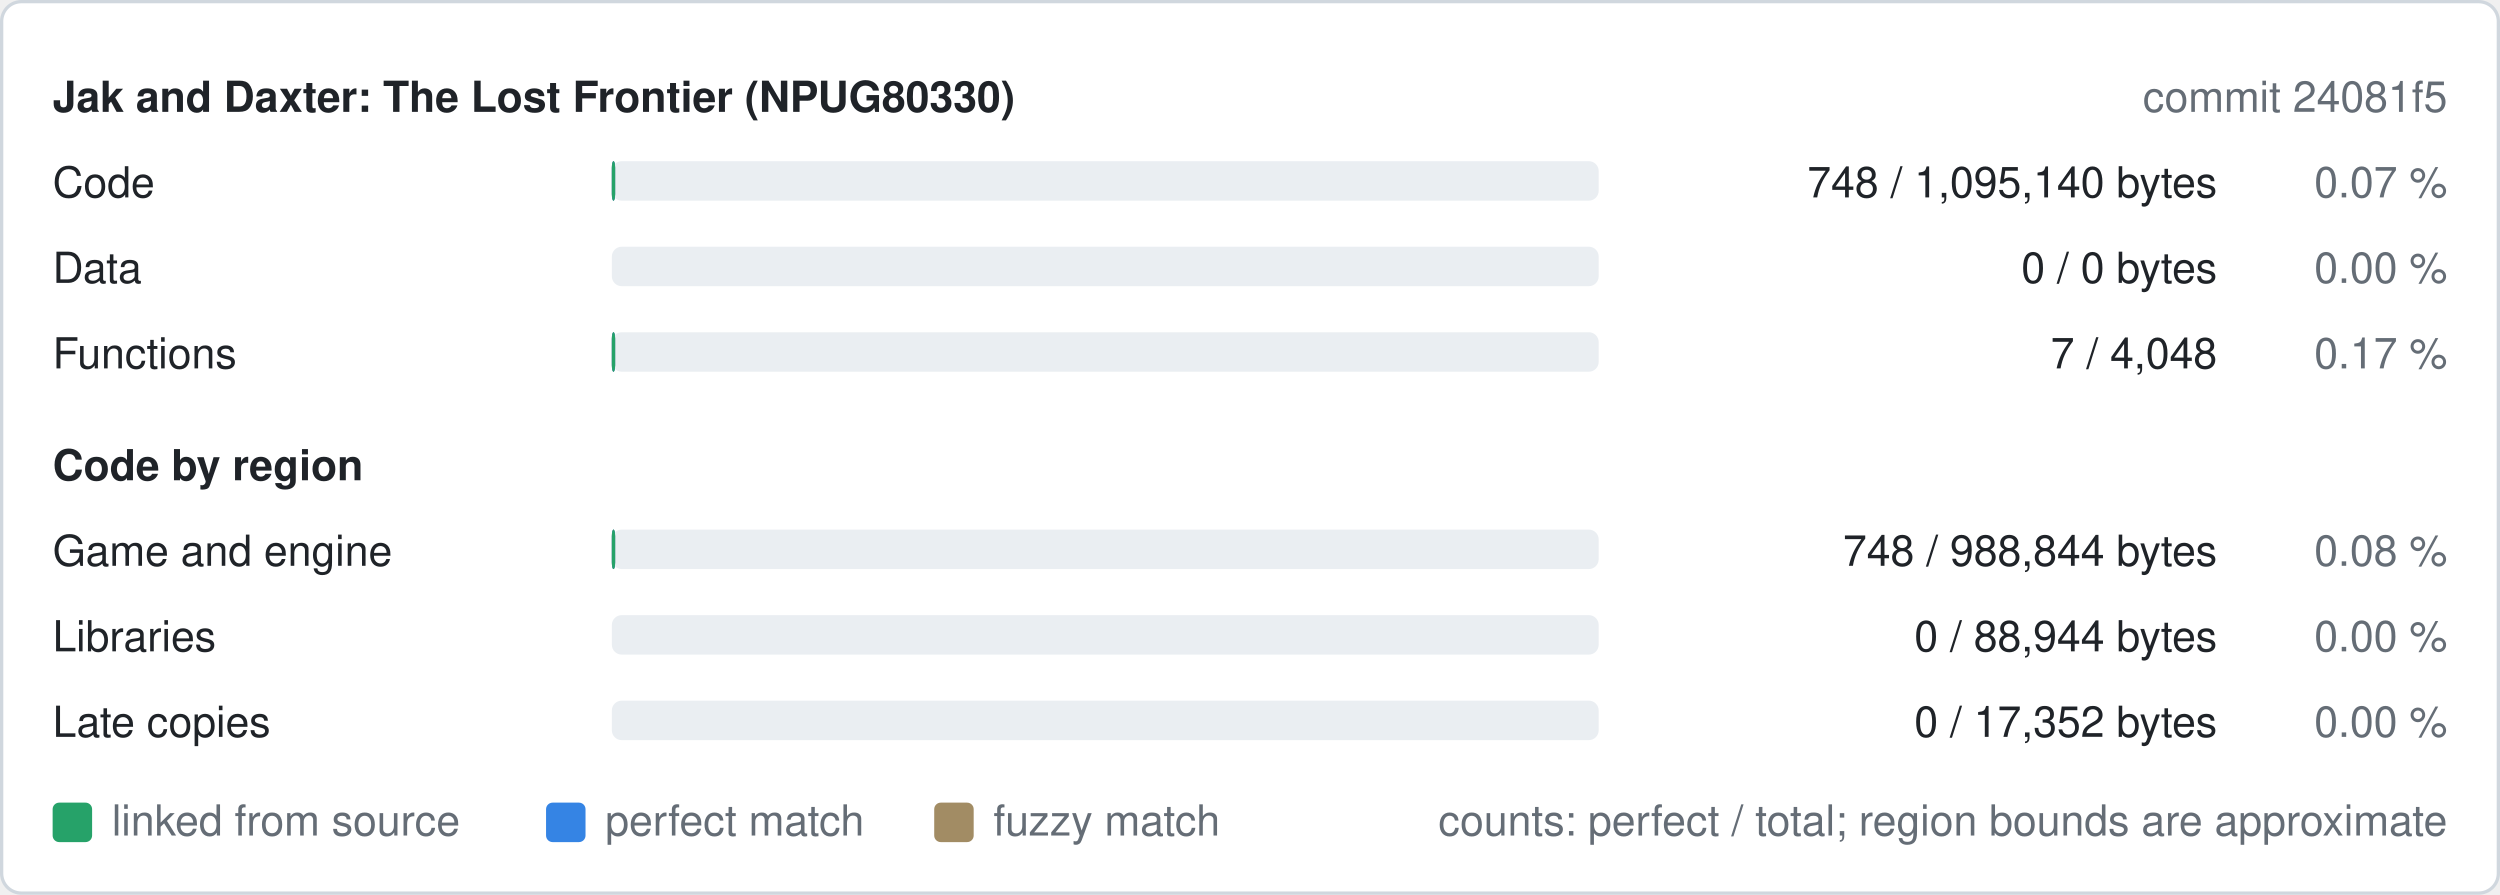
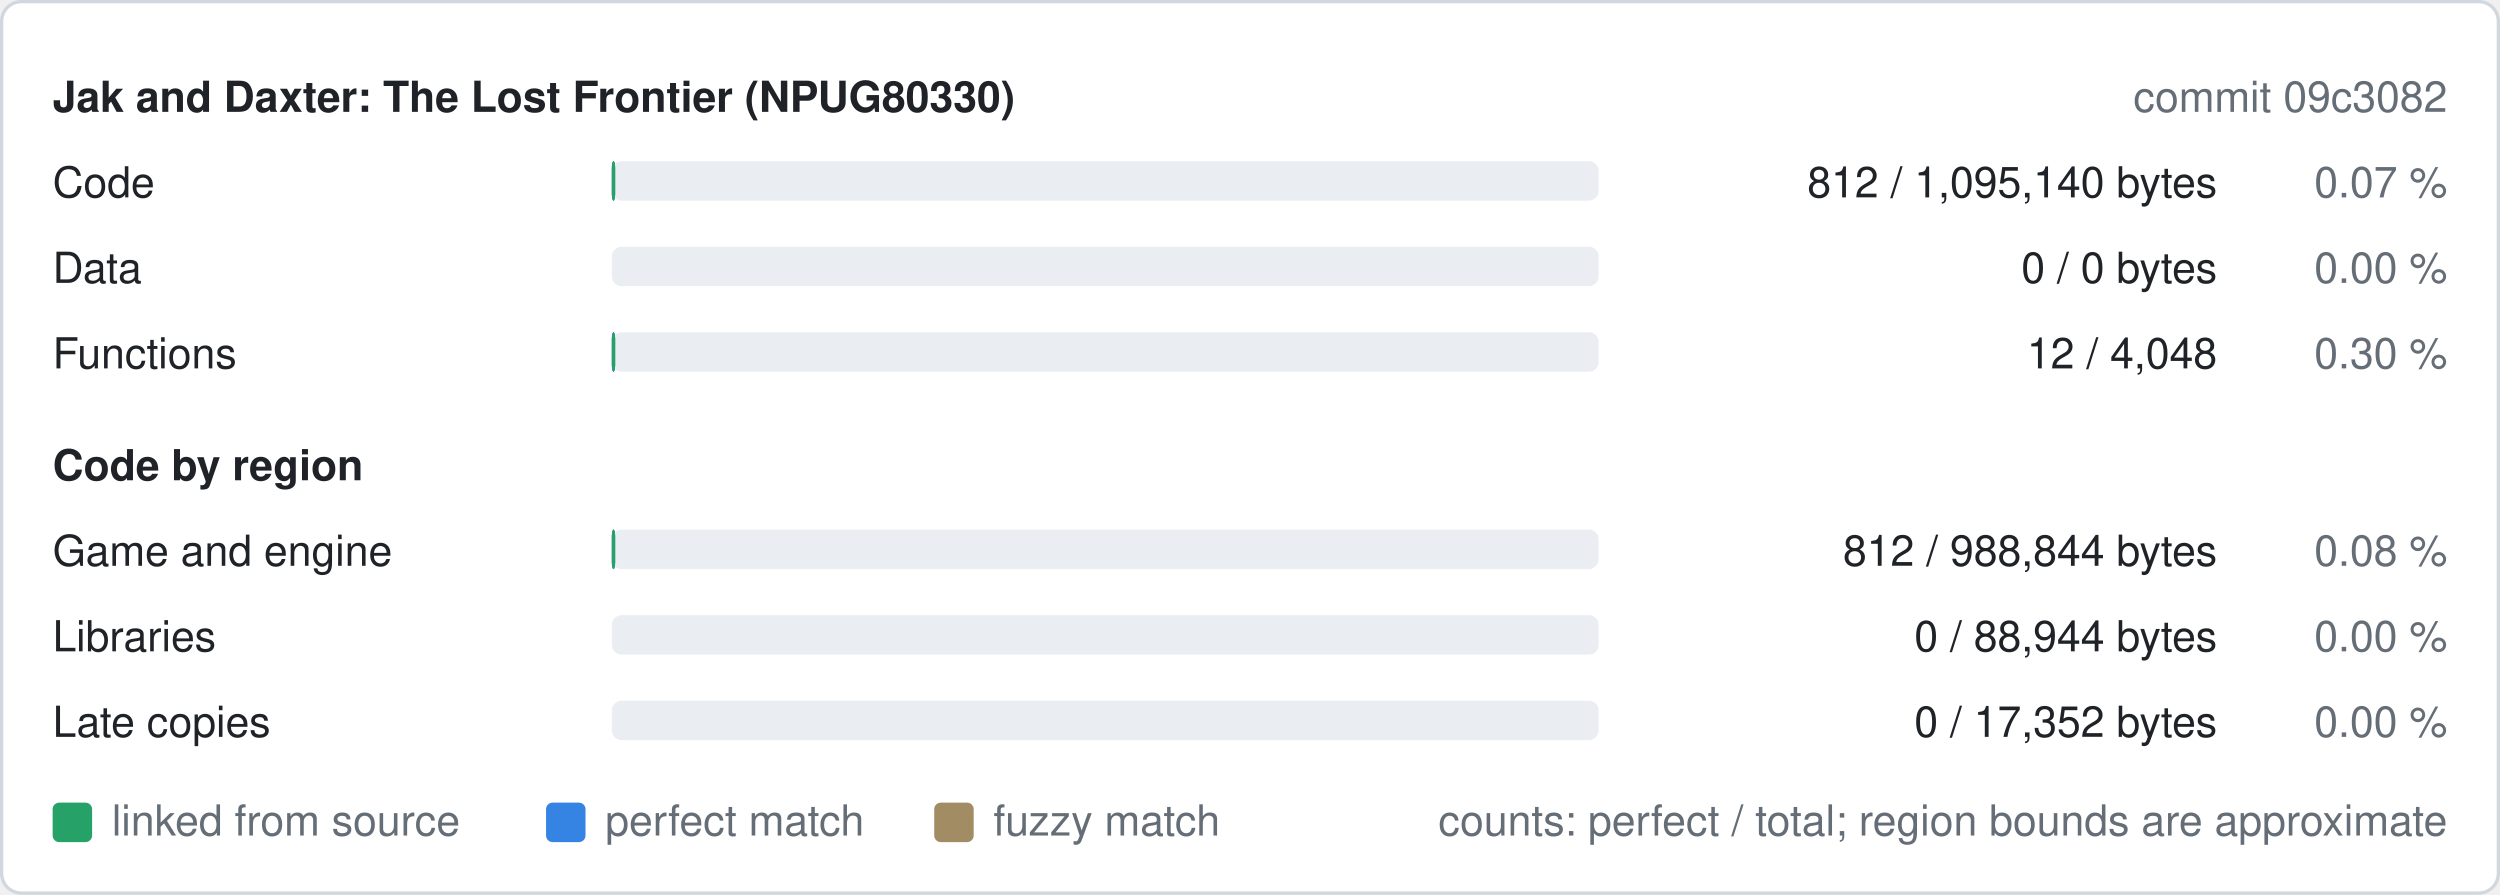
<svg xmlns="http://www.w3.org/2000/svg" width="760" height="272" viewBox="0 0 760 272" role="img" aria-label="Decompilation progress of NPUG80330">
  <style>
text{font-family:-apple-system,BlinkMacSystemFont,"Segoe UI",Helvetica,Arial,sans-serif;font-size:13px}
.b{font-weight:600}
.bg{fill:#ffffff;stroke:#d0d7de}.t{fill:#1f2328}.m{fill:#656d76}.track{fill:#eaeef2}.fuzzy{fill:#a28c64}.perfect{fill:#3584e4}.linked{fill:#26a269}
@media (prefers-color-scheme: dark){.bg{fill:#0d1117;stroke:#30363d}.t{fill:#e6edf3}.m{fill:#8d96a0}.track{fill:#21262d}.fuzzy{fill:#a28c64}.perfect{fill:#3584e4}.linked{fill:#2ec27e}}
</style>
  <rect class="bg" x="0.5" y="0.5" width="759" height="271" rx="6" />
  <text class="t b" x="16" y="34">Jak and Daxter: The Lost Frontier (NPUG80330)</text>
-   <text class="m" x="744" y="34" text-anchor="end">commit 24081f5</text>
+   <text class="m" x="744" y="34" text-anchor="end">commit 09c3082</text>
  <text class="t" x="16" y="60">Code</text>
  <rect class="track" x="186" y="49" width="300" height="12" rx="3" />
  <rect class="fuzzy" x="186" y="49" width="1.0" height="12" rx="2" />
  <rect class="perfect" x="186" y="49" width="1.0" height="12" rx="2" />
  <rect class="linked" x="186" y="49" width="1.0" height="12" rx="2" />
-   <text class="t" x="674" y="60" text-anchor="end">748 / 1,095,140 bytes</text>
+   <text class="t" x="674" y="60" text-anchor="end">812 / 1,095,140 bytes</text>
  <text class="m" x="744" y="60" text-anchor="end">0.07 %</text>
  <text class="t" x="16" y="86">Data</text>
  <rect class="track" x="186" y="75" width="300" height="12" rx="3" />
  <text class="t" x="674" y="86" text-anchor="end">0 / 0 bytes</text>
  <text class="m" x="744" y="86" text-anchor="end">0.00 %</text>
  <text class="t" x="16" y="112">Functions</text>
  <rect class="track" x="186" y="101" width="300" height="12" rx="3" />
  <rect class="fuzzy" x="186" y="101" width="1.0" height="12" rx="2" />
  <rect class="perfect" x="186" y="101" width="1.0" height="12" rx="2" />
  <rect class="linked" x="186" y="101" width="1.0" height="12" rx="2" />
-   <text class="t" x="674" y="112" text-anchor="end">7 / 4,048</text>
-   <text class="m" x="744" y="112" text-anchor="end">0.17 %</text>
+   <text class="t" x="674" y="112" text-anchor="end">12 / 4,048</text>
+   <text class="m" x="744" y="112" text-anchor="end">0.30 %</text>
  <text class="t b" x="16" y="146">Code by region</text>
  <text class="t" x="16" y="172">Game and engine</text>
  <rect class="track" x="186" y="161" width="300" height="12" rx="3" />
  <rect class="fuzzy" x="186" y="161" width="1.0" height="12" rx="2" />
  <rect class="perfect" x="186" y="161" width="1.0" height="12" rx="2" />
  <rect class="linked" x="186" y="161" width="1.0" height="12" rx="2" />
-   <text class="t" x="674" y="172" text-anchor="end">748 / 988,844 bytes</text>
+   <text class="t" x="674" y="172" text-anchor="end">812 / 988,844 bytes</text>
  <text class="m" x="744" y="172" text-anchor="end">0.08 %</text>
  <text class="t" x="16" y="198">Libraries</text>
  <rect class="track" x="186" y="187" width="300" height="12" rx="3" />
  <text class="t" x="674" y="198" text-anchor="end">0 / 88,944 bytes</text>
  <text class="m" x="744" y="198" text-anchor="end">0.00 %</text>
  <text class="t" x="16" y="224">Late copies</text>
  <rect class="track" x="186" y="213" width="300" height="12" rx="3" />
  <text class="t" x="674" y="224" text-anchor="end">0 / 17,352 bytes</text>
  <text class="m" x="744" y="224" text-anchor="end">0.00 %</text>
  <rect class="linked" x="16" y="244" width="12" height="12" rx="2" />
  <text class="m" x="34" y="254">linked from source</text>
  <rect class="perfect" x="166" y="244" width="12" height="12" rx="2" />
  <text class="m" x="184" y="254">perfect match</text>
  <rect class="fuzzy" x="284" y="244" width="12" height="12" rx="2" />
  <text class="m" x="302" y="254">fuzzy match</text>
  <text class="m" x="744" y="254" text-anchor="end">counts: perfect / total; region bounds are approximate</text>
</svg>
